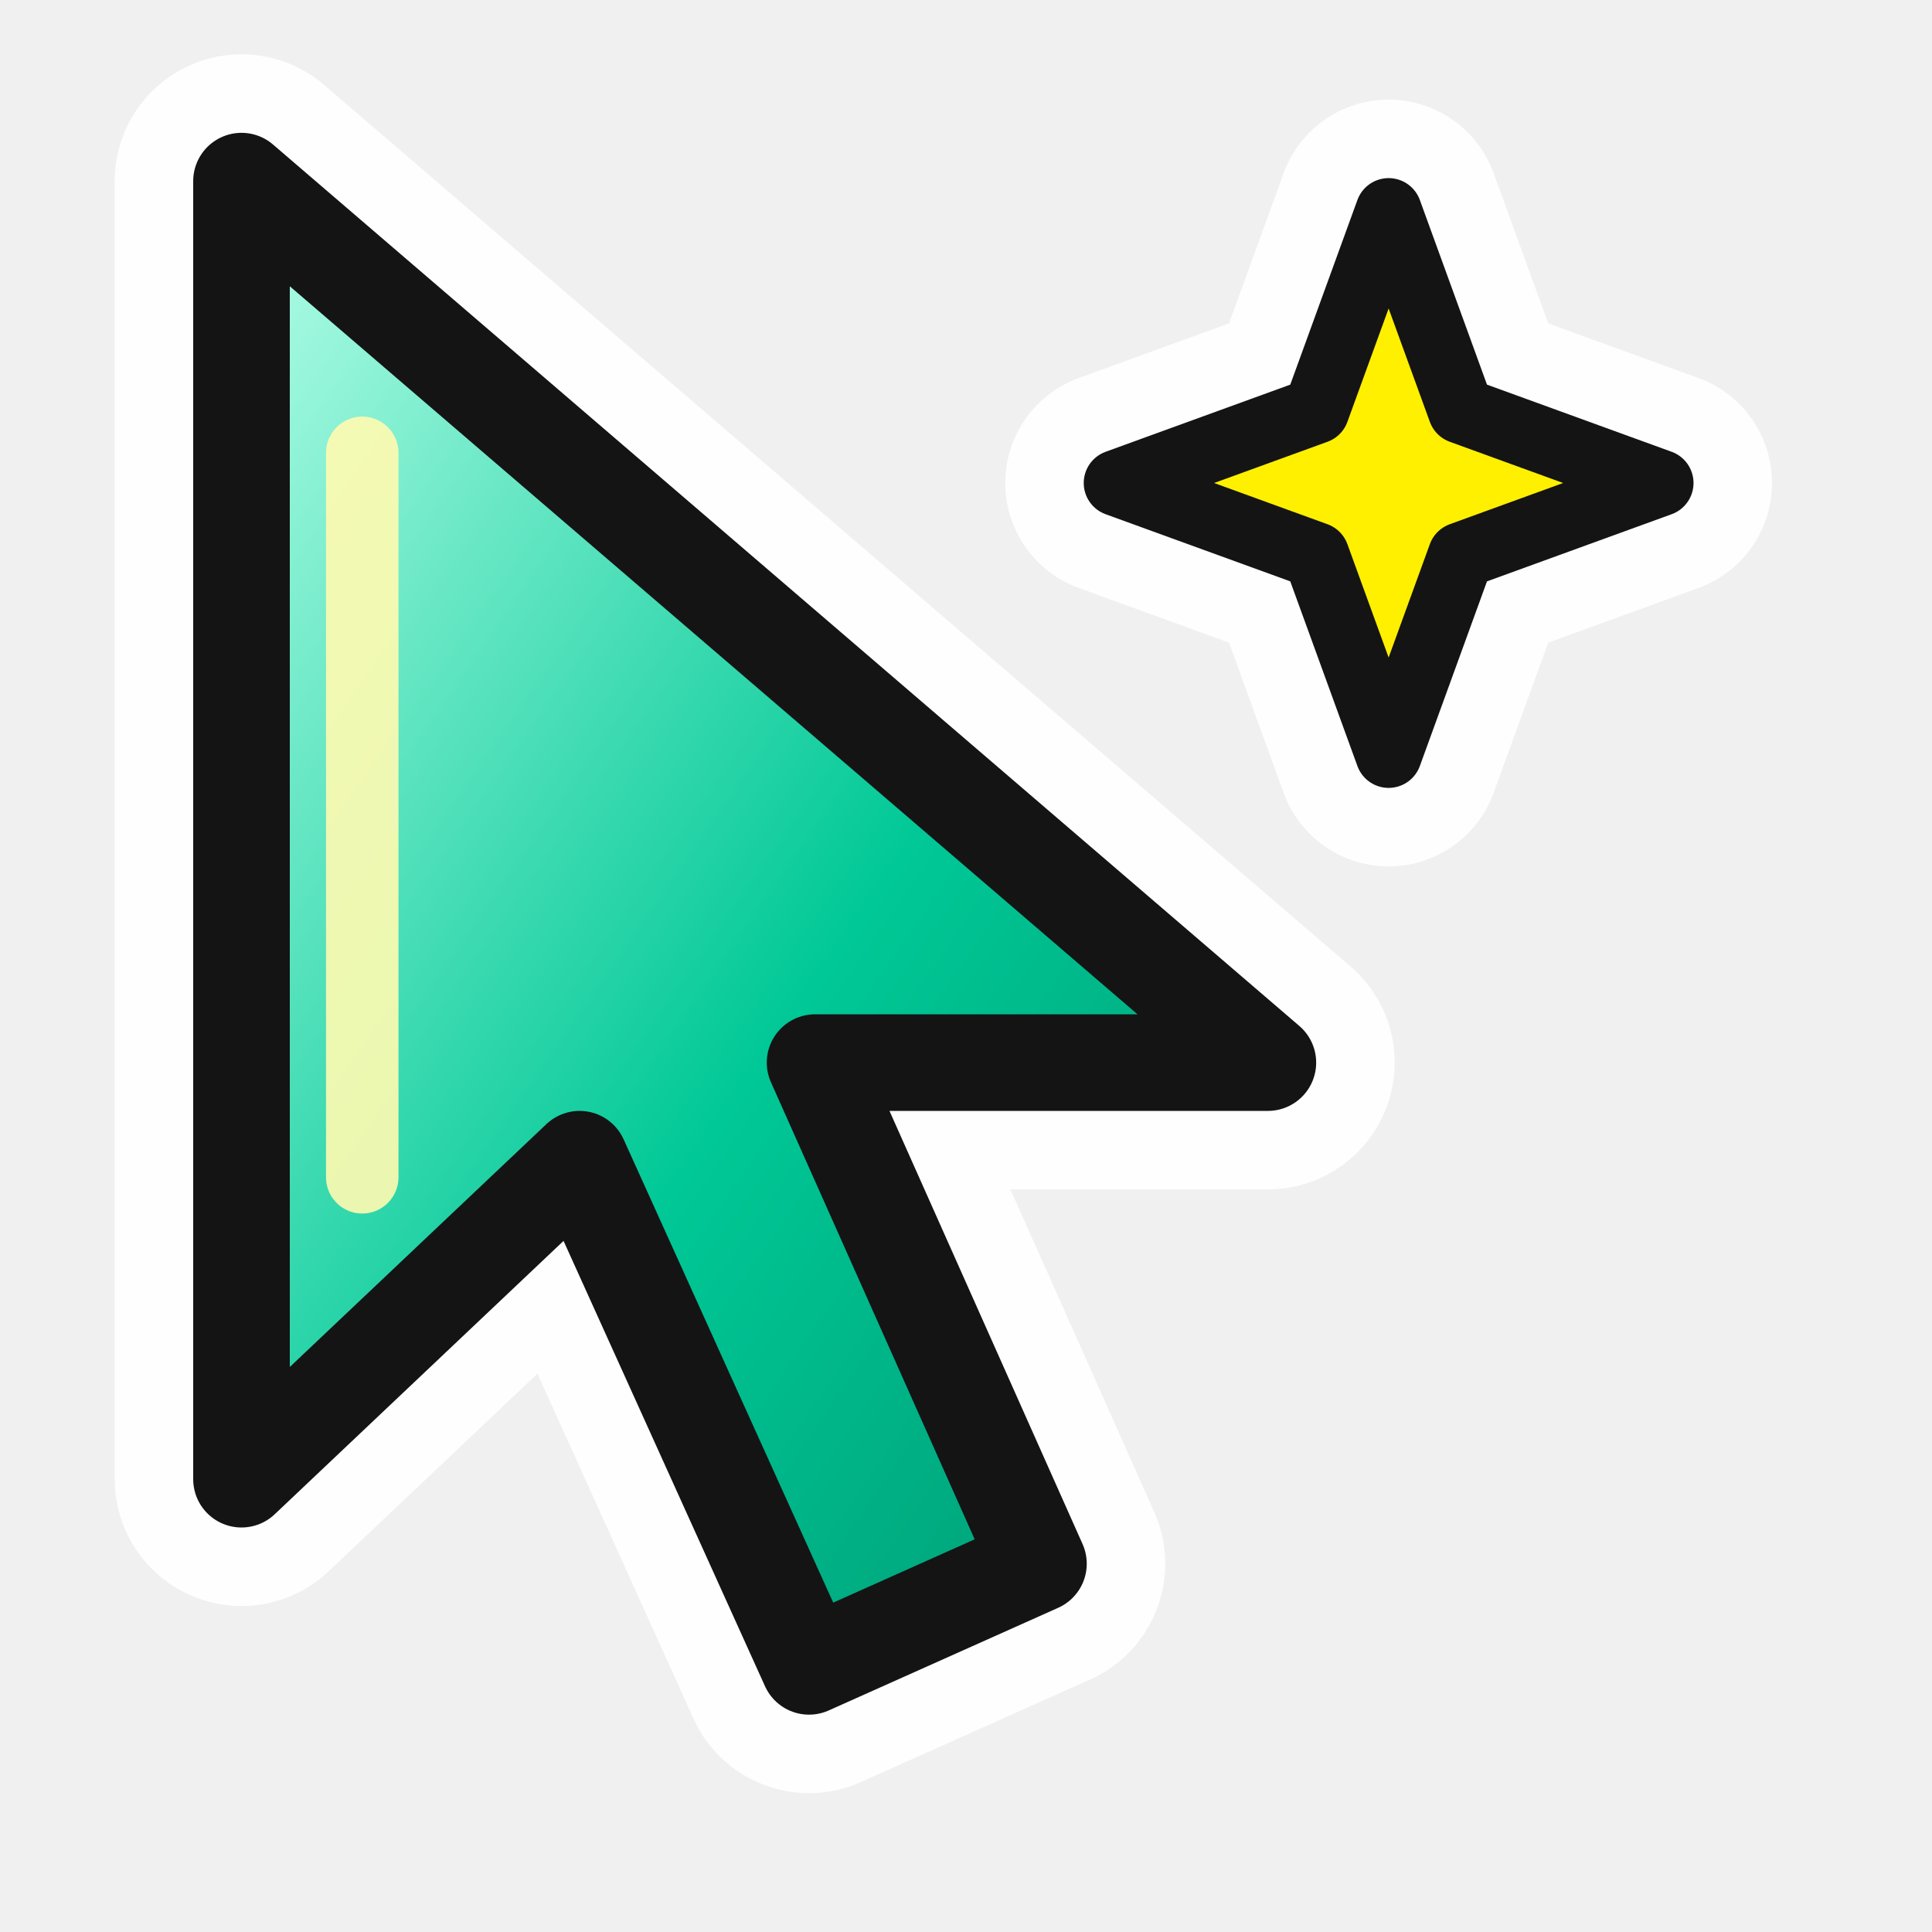
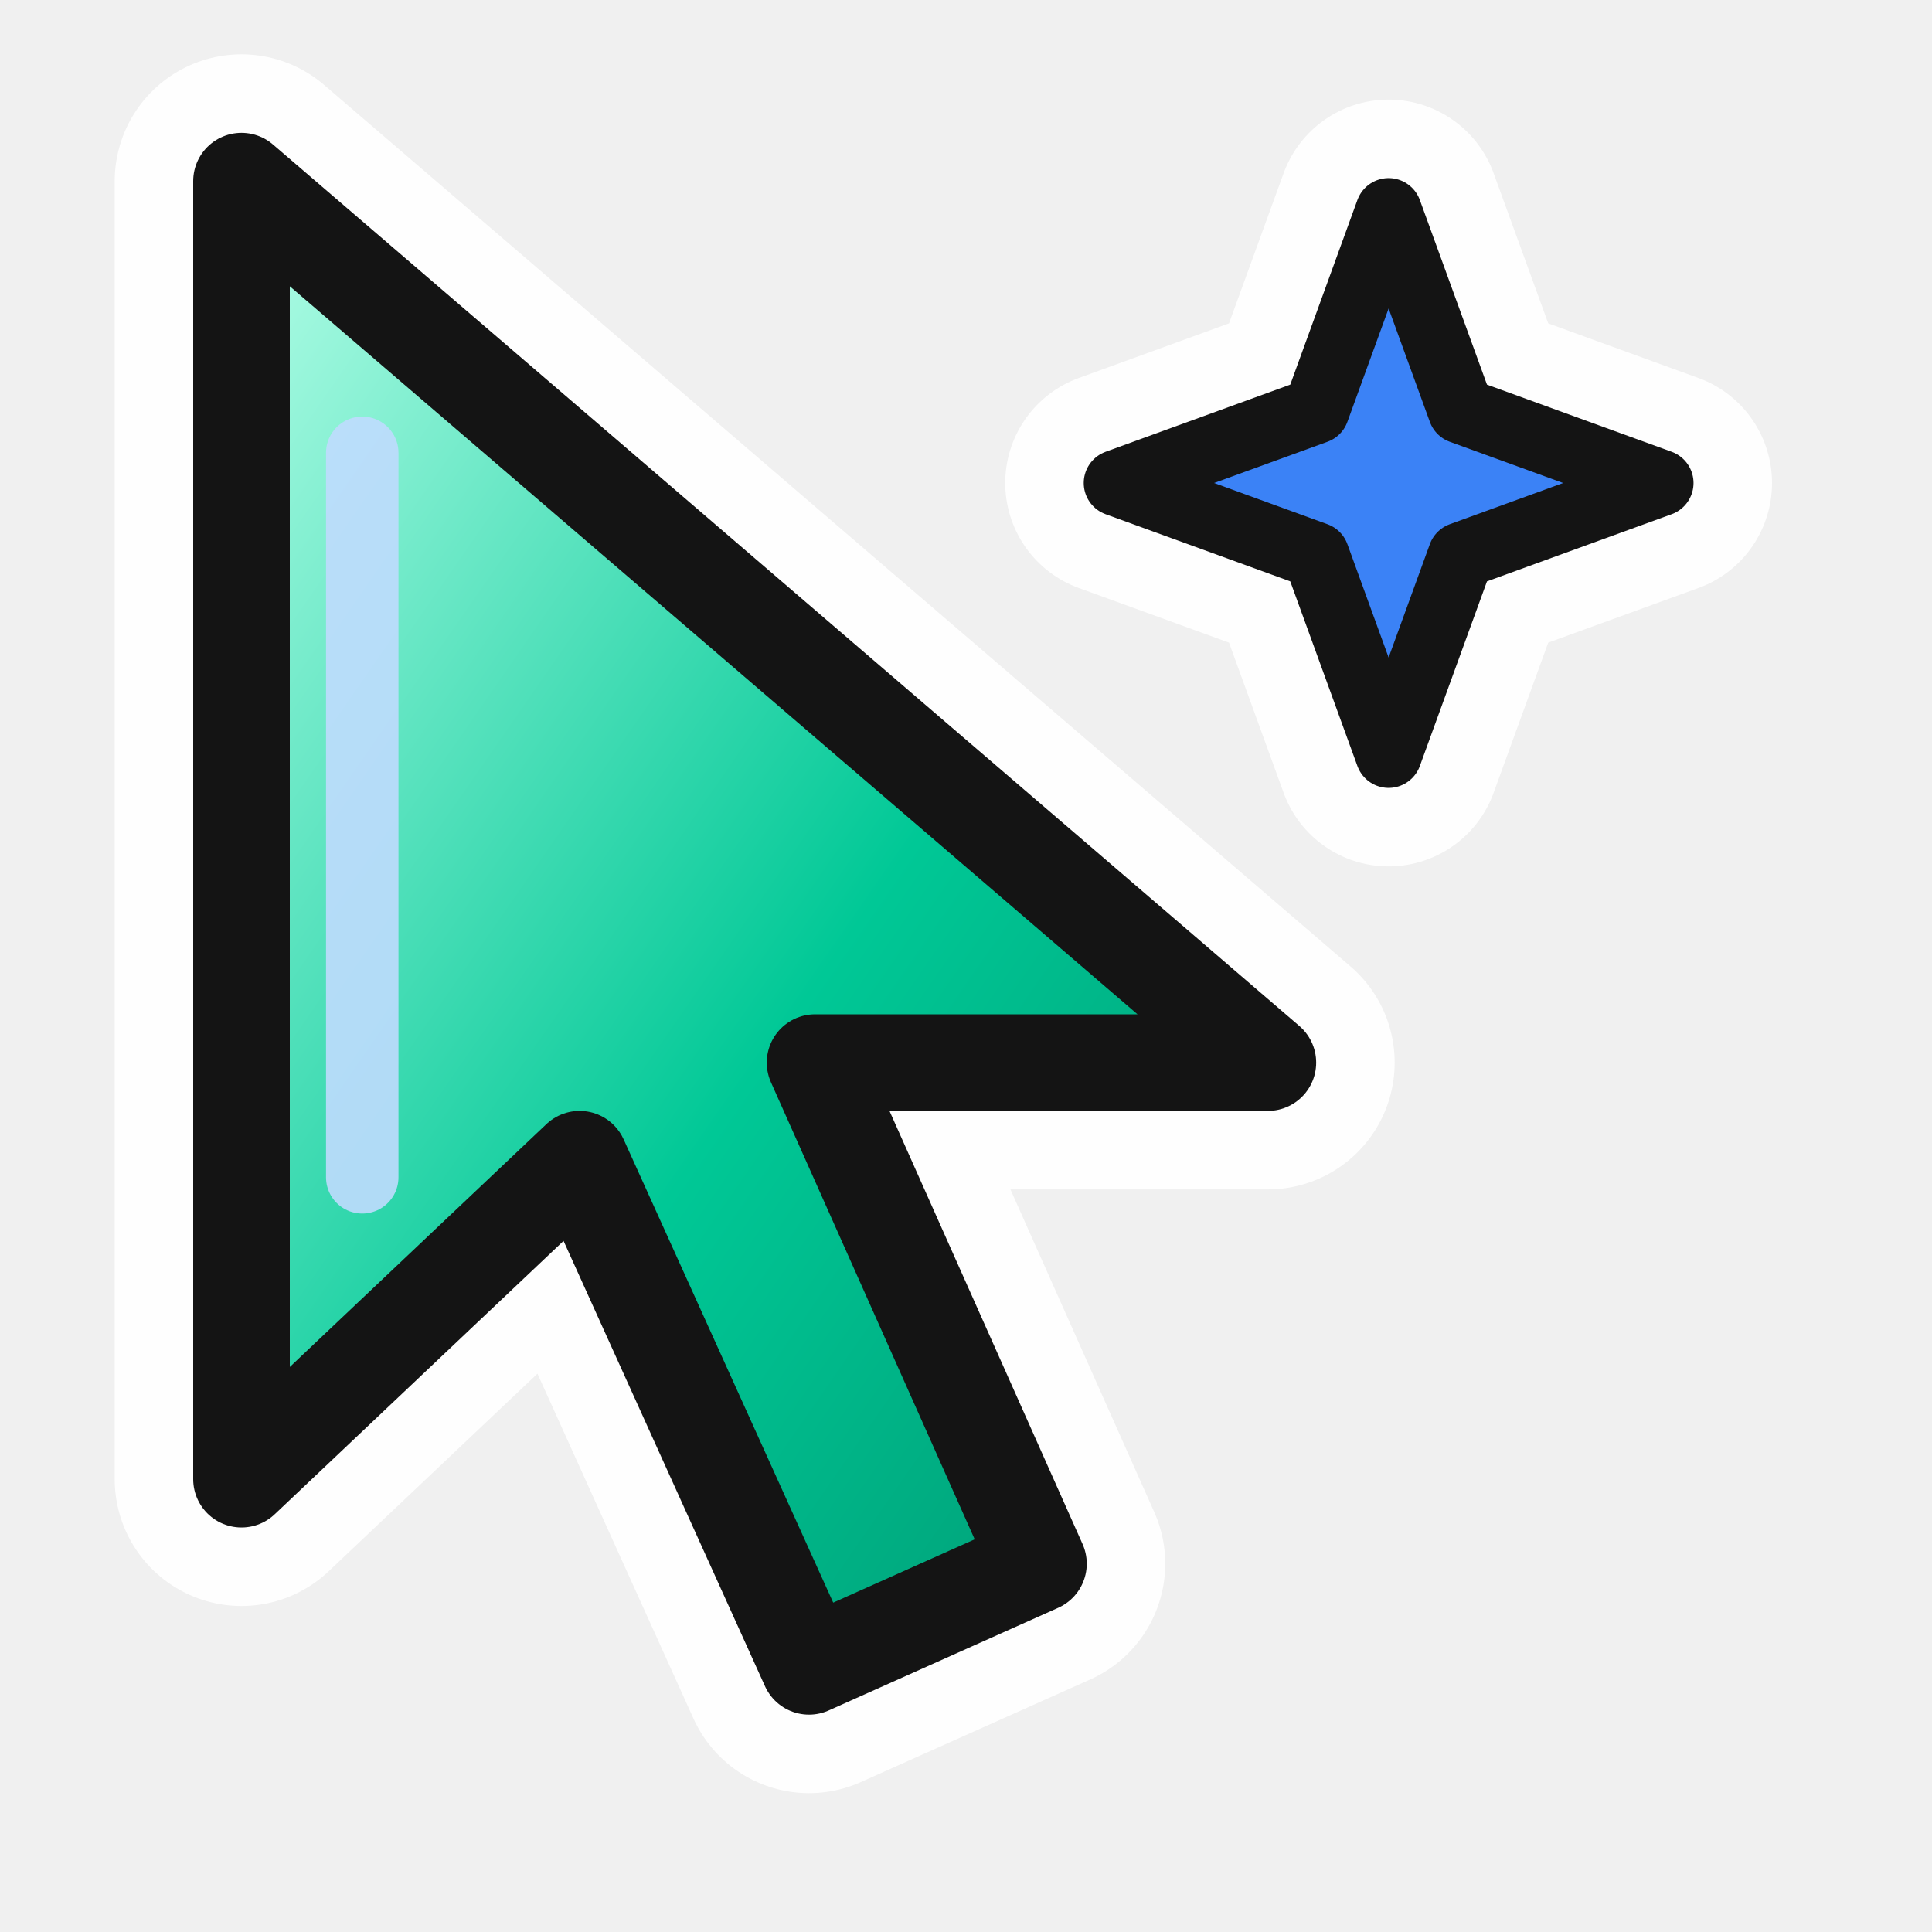
<svg xmlns="http://www.w3.org/2000/svg" width="32" height="32" viewBox="0 0 32 32">
  <defs>
    <linearGradient id="j" x1="0" y1="0" x2="1" y2="1">
-       <stop offset="0" stop-color="#fffbb0" />
-       <stop offset=".55" stop-color="#fff000" />
-       <stop offset="1" stop-color="#d4c600" />
+       <stop offset="0" stop-color="#bfdbfe" />
+       <stop offset=".55" stop-color="#3b82f6" />
+       <stop offset="1" stop-color="#1d4ed8" />
    </linearGradient>
    <linearGradient id="g" x1="0" y1="0" x2="1" y2="1">
      <stop offset="0" stop-color="#b8ffe9" />
      <stop offset=".55" stop-color="#00c896" />
      <stop offset="1" stop-color="#00936e" />
    </linearGradient>
  </defs>
  <g opacity=".95">
    <path d="M4 3 L4 24.5 L9.6 19.2 L13.4 27.6 L17.2 25.9 L13.5 17.6 L21 17.6 Z" fill="#fff" stroke="#fff" stroke-width="4.2" stroke-linejoin="round" />
    <path d="M6 7.5 L6 19.5" stroke="#fff" stroke-width="3.8" stroke-linecap="round" opacity=".9" />
    <path d="M23 3.5 L24.2 6.8 L27.5 8 L24.2 9.2 L23 12.5 L21.8 9.2 L18.5 8 L21.8 6.8 Z" fill="#fff" stroke="#fff" stroke-width="3.7" stroke-linejoin="round" />
  </g>
  <path d="M4 3 L4 24.5 L9.6 19.2 L13.4 27.6 L17.2 25.9 L13.5 17.6 L21 17.6 Z" fill="url(#g)" stroke="#141414" stroke-width="1.6" stroke-linejoin="round" />
-   <path d="M6 7.5 L6 19.5" stroke="#fffbb0" stroke-width="1.2" stroke-linecap="round" opacity=".9" />
-   <path d="M23 3.5 L24.2 6.8 L27.5 8 L24.2 9.2 L23 12.5 L21.8 9.2 L18.5 8 L21.8 6.8 Z" fill="#fff000" stroke="#141414" stroke-width="1.1" stroke-linejoin="round" />
+   <path d="M6 7.5 L6 19.5" stroke="#bfdbfe" stroke-width="1.2" stroke-linecap="round" opacity=".9" />
+   <path d="M23 3.5 L24.2 6.8 L27.5 8 L24.2 9.2 L23 12.5 L21.8 9.2 L18.5 8 L21.8 6.8 Z" fill="#3b82f6" stroke="#141414" stroke-width="1.1" stroke-linejoin="round" />
</svg>
